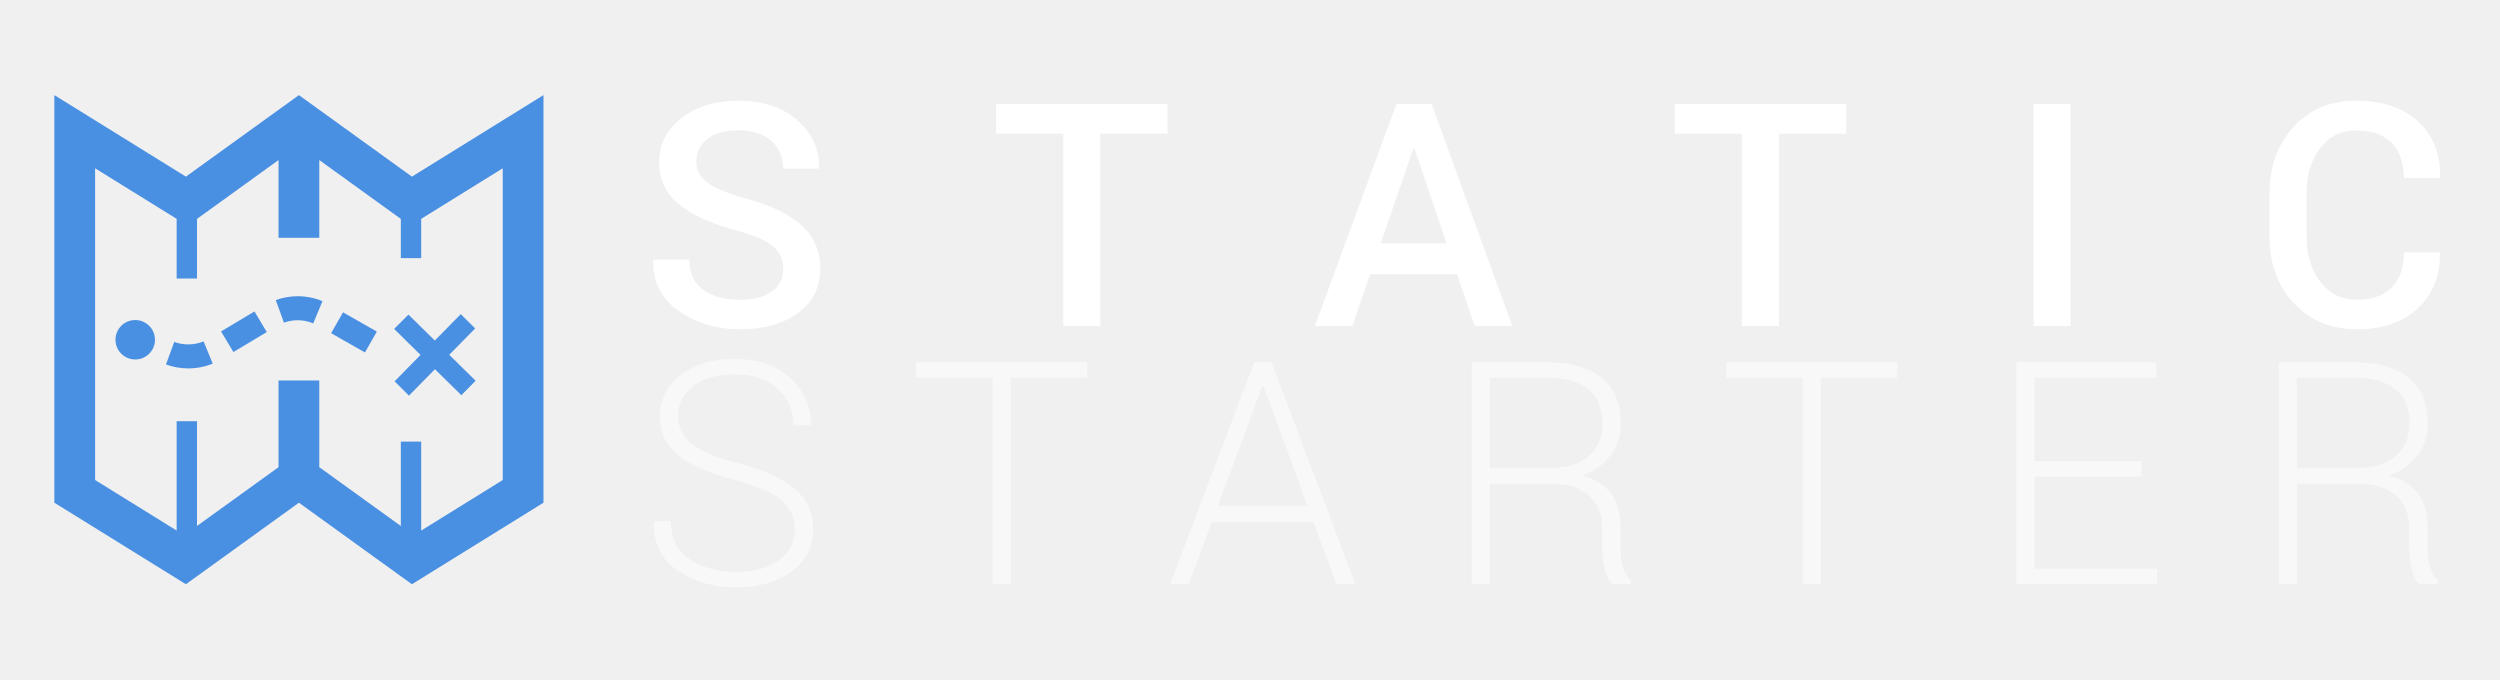
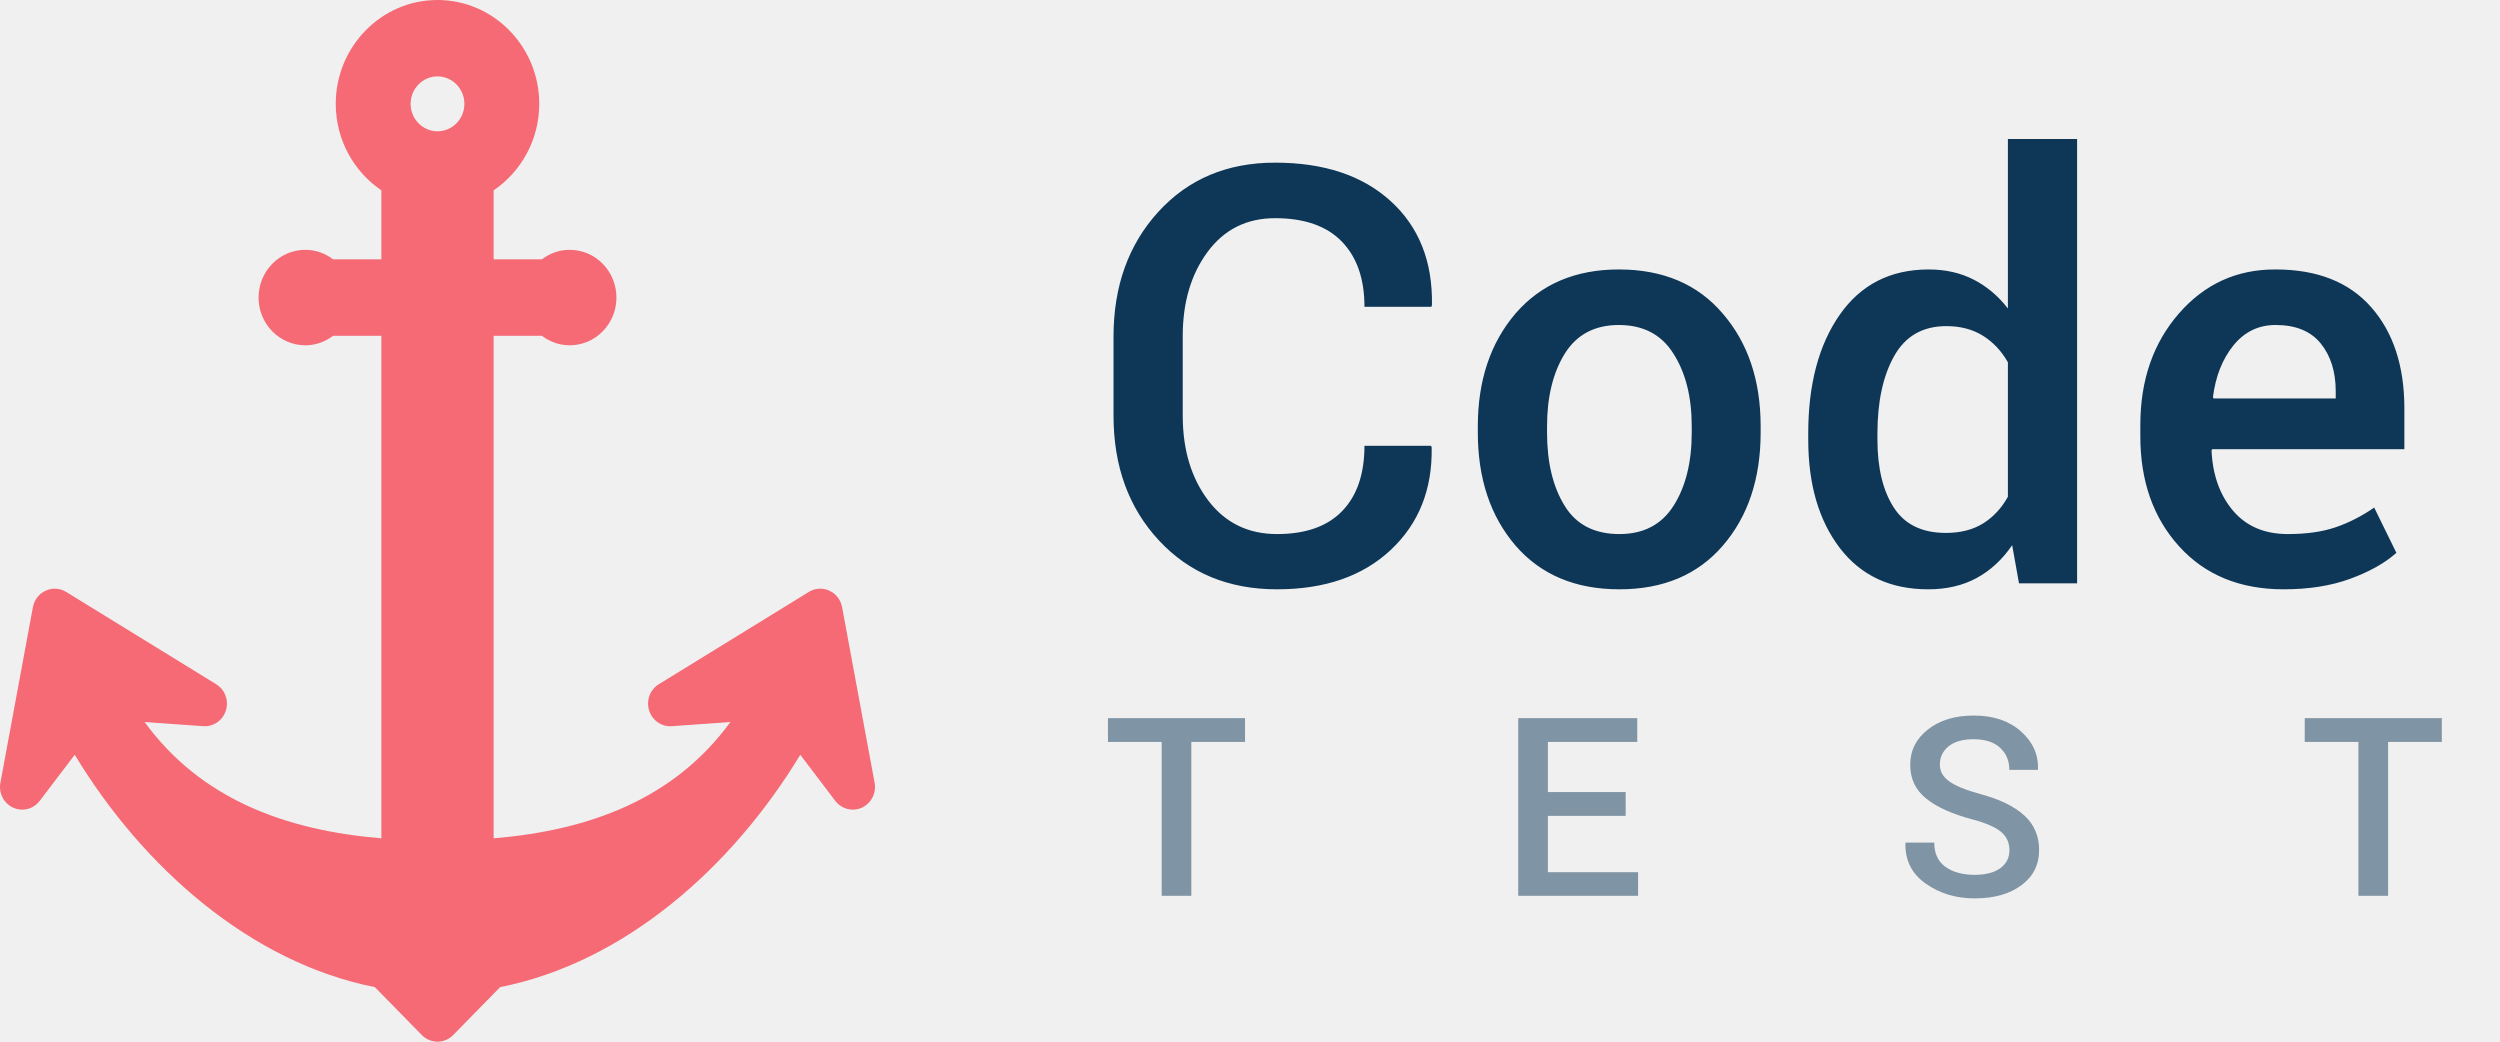
- <svg xmlns="http://www.w3.org/2000/svg" xmlns:xlink="http://www.w3.org/1999/xlink" width="184px" height="50px" viewBox="0 0 184 50" version="1.1">
-   <defs>
-     <path d="M54.5,31.991 C54.5,31.1 54.167,30.372 53.5,29.806 C52.834,29.241 51.674,28.741 50.019,28.307 C48.23,27.858 46.875,27.274 45.954,26.555 C45.033,25.836 44.572,24.867 44.572,23.646 C44.572,22.396 45.087,21.378 46.116,20.592 C47.146,19.806 48.469,19.413 50.086,19.413 C51.771,19.413 53.13,19.881 54.163,20.816 C55.196,21.752 55.698,22.894 55.668,24.242 L55.634,24.309 L54.399,24.309 C54.399,23.216 54.011,22.318 53.237,21.614 C52.462,20.91 51.412,20.558 50.086,20.558 C48.776,20.558 47.752,20.85 47.015,21.434 C46.277,22.018 45.909,22.744 45.909,23.613 C45.909,24.436 46.249,25.123 46.931,25.674 C47.612,26.224 48.787,26.709 50.457,27.128 C52.216,27.577 53.555,28.184 54.472,28.947 C55.389,29.711 55.848,30.718 55.848,31.968 C55.848,33.271 55.314,34.308 54.247,35.079 C53.18,35.85 51.82,36.236 50.165,36.236 C48.533,36.236 47.108,35.826 45.892,35.006 C44.675,34.186 44.086,32.99 44.123,31.418 L44.146,31.351 L45.381,31.351 C45.381,32.623 45.856,33.567 46.807,34.181 C47.758,34.795 48.877,35.102 50.165,35.102 C51.46,35.102 52.507,34.817 53.304,34.248 C54.101,33.679 54.5,32.927 54.5,31.991 Z M76.026,20.794 L70.399,20.794 L70.399,36 L69.052,36 L69.052,20.794 L63.425,20.794 L63.425,19.648 L76.026,19.648 L76.026,20.794 Z M92.677,31.44 L85.187,31.44 L83.502,36 L82.109,36 L88.32,19.648 L89.589,19.648 L95.754,36 L94.362,36 L92.677,31.44 Z M85.636,30.239 L92.239,30.239 L88.982,21.389 L88.915,21.389 L85.636,30.239 Z M105.657,28.61 L105.657,36 L104.32,36 L104.32,19.66 L109.857,19.66 C111.609,19.66 112.953,20.043 113.889,20.811 C114.824,21.578 115.292,22.699 115.292,24.174 C115.292,25.043 115.042,25.82 114.54,26.505 C114.038,27.19 113.331,27.689 112.417,28.004 C113.428,28.258 114.156,28.713 114.602,29.368 C115.047,30.024 115.27,30.845 115.27,31.833 L115.27,33.372 C115.27,33.881 115.33,34.338 115.45,34.742 C115.569,35.146 115.768,35.476 116.045,35.73 L116.045,36 L114.675,36 C114.398,35.73 114.203,35.352 114.091,34.866 C113.978,34.379 113.922,33.874 113.922,33.35 L113.922,31.856 C113.922,30.853 113.598,30.061 112.951,29.481 C112.303,28.9 111.399,28.61 110.239,28.61 L105.657,28.61 Z M105.657,27.465 L109.688,27.465 C111.163,27.465 112.241,27.167 112.923,26.572 C113.604,25.977 113.945,25.174 113.945,24.163 C113.945,23.085 113.606,22.256 112.928,21.676 C112.251,21.095 111.227,20.805 109.857,20.805 L105.657,20.805 L105.657,27.465 Z M135.65,20.794 L130.024,20.794 L130.024,36 L128.676,36 L128.676,20.794 L123.049,20.794 L123.049,19.648 L135.65,19.648 L135.65,20.794 Z M153.616,28.083 L145.743,28.083 L145.743,34.866 L154.761,34.866 L154.761,36 L144.407,36 L144.407,19.648 L154.705,19.648 L154.705,20.794 L145.743,20.794 L145.743,26.937 L153.616,26.937 L153.616,28.083 Z M165.056,28.61 L165.056,36 L163.72,36 L163.72,19.66 L169.257,19.66 C171.008,19.66 172.352,20.043 173.288,20.811 C174.224,21.578 174.692,22.699 174.692,24.174 C174.692,25.043 174.441,25.82 173.94,26.505 C173.438,27.19 172.73,27.689 171.817,28.004 C172.828,28.258 173.556,28.713 174.001,29.368 C174.447,30.024 174.67,30.845 174.67,31.833 L174.67,33.372 C174.67,33.881 174.73,34.338 174.849,34.742 C174.969,35.146 175.167,35.476 175.445,35.73 L175.445,36 L174.074,36 C173.797,35.73 173.603,35.352 173.49,34.866 C173.378,34.379 173.322,33.874 173.322,33.35 L173.322,31.856 C173.322,30.853 172.998,30.061 172.351,29.481 C171.703,28.9 170.799,28.61 169.638,28.61 L165.056,28.61 Z M165.056,27.465 L169.088,27.465 C170.563,27.465 171.641,27.167 172.322,26.572 C173.004,25.977 173.344,25.174 173.344,24.163 C173.344,23.085 173.006,22.256 172.328,21.676 C171.65,21.095 170.627,20.805 169.257,20.805 L165.056,20.805 L165.056,27.465 Z" id="path-1" />
-     <path d="M53.646,12.8 C53.646,12.118 53.394,11.561 52.888,11.126 C52.383,10.692 51.49,10.303 50.21,9.958 C48.383,9.479 46.977,8.845 45.993,8.055 C45.008,7.265 44.516,6.23 44.516,4.95 C44.516,3.632 45.061,2.546 46.15,1.693 C47.24,0.839 48.645,0.413 50.367,0.413 C52.164,0.413 53.607,0.896 54.697,1.861 C55.786,2.827 56.312,3.988 56.274,5.343 L56.252,5.41 L53.635,5.41 C53.635,4.572 53.351,3.892 52.782,3.372 C52.213,2.851 51.4,2.591 50.345,2.591 C49.349,2.591 48.583,2.808 48.048,3.243 C47.513,3.677 47.245,4.238 47.245,4.927 C47.245,5.549 47.535,6.065 48.115,6.477 C48.696,6.889 49.656,7.278 50.996,7.645 C52.756,8.117 54.092,8.768 55.005,9.599 C55.919,10.43 56.375,11.49 56.375,12.777 C56.375,14.14 55.831,15.224 54.741,16.029 C53.652,16.833 52.22,17.236 50.446,17.236 C48.739,17.236 47.241,16.785 45.954,15.883 C44.666,14.98 44.041,13.743 44.078,12.171 L44.101,12.104 L46.729,12.104 C46.729,13.099 47.073,13.842 47.762,14.333 C48.451,14.823 49.345,15.068 50.446,15.068 C51.457,15.068 52.243,14.864 52.804,14.456 C53.366,14.048 53.646,13.496 53.646,12.8 Z M81.925,2.838 L76.983,2.838 L76.983,17 L74.254,17 L74.254,2.838 L69.313,2.838 L69.313,0.648 L81.925,0.648 L81.925,2.838 Z M103.24,13.182 L96.839,13.182 L95.536,17 L92.773,17 L98.782,0.648 L101.365,0.648 L107.306,17 L104.532,17 L103.24,13.182 Z M97.625,10.902 L102.465,10.902 L100.096,3.917 L100.028,3.917 L97.625,10.902 Z M131.878,2.838 L126.937,2.838 L126.937,17 L124.208,17 L124.208,2.838 L119.266,2.838 L119.266,0.648 L131.878,0.648 L131.878,2.838 Z M148.398,17 L145.669,17 L145.669,0.648 L148.398,0.648 L148.398,17 Z M175.553,11.576 L175.576,11.643 C175.606,13.298 175.068,14.643 173.964,15.68 C172.86,16.717 171.364,17.236 169.478,17.236 C167.568,17.236 166.017,16.594 164.823,15.31 C163.628,14.026 163.031,12.384 163.031,10.385 L163.031,7.274 C163.031,5.283 163.621,3.641 164.8,2.35 C165.979,1.058 167.512,0.413 169.399,0.413 C171.331,0.413 172.852,0.92 173.964,1.934 C175.076,2.949 175.617,4.313 175.587,6.028 L175.564,6.095 L172.925,6.095 C172.925,4.995 172.628,4.137 172.032,3.523 C171.437,2.91 170.559,2.603 169.399,2.603 C168.283,2.603 167.398,3.044 166.743,3.928 C166.088,4.811 165.76,5.919 165.76,7.252 L165.76,10.385 C165.76,11.733 166.095,12.848 166.765,13.732 C167.435,14.615 168.34,15.057 169.478,15.057 C170.608,15.057 171.465,14.754 172.049,14.147 C172.633,13.541 172.925,12.684 172.925,11.576 L175.553,11.576 Z" id="path-3" />
-     <path d="M9.855,20.115 C9.296,20.115 8.743,20.016 8.216,19.823 L8.826,18.165 C9.158,18.287 9.502,18.348 9.855,18.348 C10.245,18.348 10.626,18.273 10.986,18.126 L11.656,19.761 C11.084,19.997 10.477,20.115 9.855,20.115 Z M22.86,18.941 L20.372,17.523 L21.246,15.987 L23.736,17.404 L22.86,18.941 L22.86,18.941 Z M13.178,18.91 L12.27,17.394 L14.729,15.922 L15.636,17.439 L13.178,18.91 Z M19.055,16.799 C18.69,16.647 18.305,16.569 17.909,16.569 C17.564,16.569 17.223,16.629 16.898,16.747 L16.296,15.085 C16.815,14.898 17.358,14.803 17.909,14.802 C18.538,14.802 19.154,14.925 19.734,15.168 L19.055,16.799 L19.055,16.799 Z M5.954,16.554 C5.151,16.554 4.5,17.203 4.5,18.006 C4.5,18.808 5.151,19.458 5.954,19.458 C6.756,19.458 7.407,18.807 7.407,18.006 C7.405,17.203 6.756,16.554 5.954,16.554 L5.954,16.554 Z M26.317,6 L18,2.66453526e-15 L9.682,6 L0,2.66453526e-15 L0,30 L9.682,36 L18,30 L26.317,36 L36,30 L36,0 L26.317,6 L26.317,6 Z M33,28.331 L27,32.049 L27,25.5 L25.5,25.5 L25.5,31.712 L19.5,27.384 L19.5,21 L16.5,21 L16.5,27.383 L10.5,31.71 L10.5,24 L9,24 L9,32.047 L3,28.329 L3,5.388 L9,9.107 L9,13.5 L10.5,13.5 L10.5,9.11 L16.5,4.78 L16.5,10.5 L19.5,10.5 L19.5,4.78 L25.5,9.11 L25.5,12 L27,12 L27,9.107 L33,5.388 L33,28.331 Z M31.008,21.024 L29.064,19.113 L30.974,17.174 L29.912,16.12 L28.003,18.063 L26.062,16.155 L25.008,17.208 L26.952,19.122 L25.043,21.066 L26.097,22.12 L28.012,20.174 L29.955,22.086 L31.008,21.024 L31.008,21.024 Z" id="path-5" />
-   </defs>
-   <g id="Symbols" stroke="none" stroke-width="1" fill="none" fill-rule="evenodd">
+ <svg xmlns="http://www.w3.org/2000/svg" xmlns:xlink="http://www.w3.org/1999/xlink" width="240" height="100" viewBox="0 0 240 100" version="1.1">
+   <g id="Canvas" transform="matrix(2 0 0 2 -882 1330)">
    <g id="brand/logo/primary">
-       <g id="Group-2" transform="translate(4, 7)">
-         <mask id="mask-2" fill="white">
-           <use xlink:href="#path-1" />
-         </mask>
-         <use id="Starter" fill-opacity="0.5" fill="#FFFFFF" xlink:href="#path-1" />
-         <mask id="mask-4" fill="white">
-           <use xlink:href="#path-3" />
-         </mask>
-         <use id="STATIC" fill="#FFFFFF" xlink:href="#path-3" />
-         <mask id="mask-6" fill="white">
-           <use xlink:href="#path-5" />
-         </mask>
-         <use id="Map" fill="#4A90E2" fill-rule="nonzero" xlink:href="#path-5" />
+       <g id="big-anchor">
+         <g id="XMLID_3_">
+           <use xlink:href="#path0_fill" transform="translate(441 -665)" fill="#F56A75" />
+         </g>
+       </g>
+       <g id="Code">
+         <use xlink:href="#path1_fill" transform="translate(494.449 -658.328)" fill="#0E3757" />
+       </g>
+       <g id="TEST" opacity="0.5">
+         <use xlink:href="#path2_fill" transform="translate(494.182 -630.654)" fill="#0E3757" />
      </g>
    </g>
  </g>
+   <defs>
+     <path id="path0_fill" fill-rule="evenodd" d="M 40.42 29.141L 41.981 37.573C 42.073 38.067 41.821 38.56 41.372 38.766C 40.923 38.973 40.395 38.838 40.093 38.441L 38.413 36.229C 35.129 41.657 29.963 46.203 24.006 47.382L 21.752 49.682C 21.337 50.106 20.663 50.106 20.247 49.682L 17.993 47.382C 12.036 46.202 6.871 41.657 3.587 36.229L 1.907 38.441C 1.605 38.838 1.077 38.973 0.628 38.766C 0.179 38.56 -0.073 38.067 0.019 37.574L 1.58 29.141C 1.645 28.792 1.873 28.497 2.192 28.352C 2.51 28.206 2.877 28.229 3.176 28.412L 10.377 32.843C 10.799 33.102 10.992 33.623 10.843 34.101C 10.695 34.58 10.245 34.892 9.754 34.857L 6.941 34.657C 9.627 38.34 13.669 39.852 18.306 40.24L 18.306 16.117L 15.99 16.117C 15.617 16.4 15.158 16.574 14.657 16.574C 13.417 16.574 12.411 15.548 12.411 14.283C 12.411 13.017 13.417 11.991 14.657 11.991C 15.159 11.991 15.618 12.165 15.991 12.449L 18.306 12.449L 18.306 9.136C 16.988 8.242 16.116 6.716 16.116 4.985C 16.116 2.237 18.307 0 21 0C 23.693 0 25.884 2.237 25.884 4.985C 25.884 6.716 25.012 8.242 23.694 9.136L 23.694 12.449L 26.009 12.449C 26.382 12.165 26.842 11.991 27.344 11.991C 28.584 11.991 29.589 13.017 29.589 14.283C 29.589 15.548 28.584 16.574 27.344 16.574C 26.842 16.574 26.383 16.4 26.01 16.117L 23.694 16.117L 23.694 40.24C 28.331 39.852 32.373 38.34 35.059 34.657L 32.246 34.857C 31.755 34.892 31.305 34.58 31.157 34.101C 31.009 33.622 31.201 33.102 31.623 32.843L 38.824 28.412C 39.123 28.229 39.49 28.206 39.808 28.352C 40.127 28.497 40.355 28.792 40.42 29.141ZM 22.291 4.985C 22.291 4.258 21.712 3.667 21 3.667C 20.288 3.667 19.709 4.258 19.709 4.985C 19.709 5.711 20.288 6.302 21 6.302C 21.712 6.302 22.291 5.711 22.291 4.985Z" />
+     <path id="path1_fill" fill-rule="evenodd" d="M 15.244 14.725L 15.271 14.807C 15.308 16.821 14.654 18.459 13.31 19.722C 11.965 20.984 10.145 21.615 7.848 21.615C 5.523 21.615 3.634 20.834 2.181 19.27C 0.727 17.707 0 15.709 0 13.275L 0 9.488C 0 7.064 0.718 5.065 2.153 3.493C 3.589 1.921 5.455 1.135 7.752 1.135C 10.104 1.135 11.956 1.752 13.31 2.987C 14.663 4.222 15.322 5.883 15.285 7.971L 15.258 8.053L 12.045 8.053C 12.045 6.713 11.683 5.669 10.958 4.922C 10.233 4.174 9.165 3.801 7.752 3.801C 6.394 3.801 5.316 4.339 4.519 5.414C 3.721 6.49 3.322 7.839 3.322 9.461L 3.322 13.275C 3.322 14.916 3.73 16.274 4.546 17.35C 5.362 18.425 6.462 18.963 7.848 18.963C 9.224 18.963 10.268 18.594 10.979 17.855C 11.69 17.117 12.045 16.074 12.045 14.725L 15.244 14.725ZM 17.486 13.795C 17.486 11.598 18.088 9.794 19.291 8.381C 20.512 6.968 22.167 6.262 24.254 6.262C 26.378 6.262 28.041 6.968 29.244 8.381C 30.456 9.785 31.062 11.589 31.062 13.795L 31.062 14.082C 31.062 16.306 30.456 18.12 29.244 19.523C 28.041 20.918 26.387 21.615 24.281 21.615C 22.167 21.615 20.503 20.913 19.291 19.51C 18.088 18.106 17.486 16.297 17.486 14.082L 17.486 13.795ZM 20.809 14.082C 20.809 15.522 21.091 16.698 21.656 17.609C 22.212 18.512 23.087 18.963 24.281 18.963C 25.439 18.963 26.305 18.512 26.879 17.609C 27.462 16.698 27.754 15.522 27.754 14.082L 27.754 13.795C 27.754 12.382 27.462 11.22 26.879 10.309C 26.305 9.388 25.43 8.928 24.254 8.928C 23.096 8.928 22.23 9.388 21.656 10.309C 21.091 11.229 20.809 12.391 20.809 13.795L 20.809 14.082ZM 33.346 14.137C 33.346 11.776 33.852 9.873 34.863 8.429C 35.875 6.984 37.297 6.262 39.129 6.262C 39.931 6.262 40.649 6.423 41.282 6.747C 41.916 7.071 42.465 7.533 42.93 8.135L 42.93 0L 46.252 0L 46.252 21.328L 43.463 21.328L 43.135 19.496C 42.661 20.189 42.091 20.715 41.426 21.075C 40.76 21.435 39.986 21.615 39.102 21.615C 37.288 21.615 35.875 20.954 34.863 19.633C 33.852 18.311 33.346 16.575 33.346 14.424L 33.346 14.137ZM 36.668 14.424C 36.668 15.791 36.93 16.88 37.454 17.691C 37.978 18.503 38.81 18.908 39.949 18.908C 40.651 18.908 41.246 18.758 41.733 18.457C 42.221 18.156 42.62 17.728 42.93 17.172L 42.93 10.719C 42.62 10.172 42.219 9.746 41.727 9.44C 41.234 9.135 40.651 8.982 39.977 8.982C 38.846 8.982 38.012 9.459 37.475 10.411C 36.937 11.364 36.668 12.605 36.668 14.137L 36.668 14.424ZM 56.164 21.615C 54.068 21.615 52.398 20.929 51.153 19.558C 49.909 18.186 49.287 16.424 49.287 14.274L 49.287 13.727C 49.287 11.575 49.905 9.791 51.14 8.374C 52.375 6.957 53.922 6.253 55.781 6.262C 57.777 6.262 59.306 6.866 60.368 8.073C 61.43 9.281 61.961 10.901 61.961 12.934L 61.961 14.889L 52.732 14.889L 52.705 14.957C 52.76 16.133 53.104 17.094 53.737 17.842C 54.371 18.589 55.248 18.963 56.369 18.963C 57.262 18.963 58.028 18.854 58.666 18.635C 59.304 18.416 59.919 18.102 60.512 17.691L 61.578 19.865C 61.022 20.358 60.284 20.772 59.363 21.109C 58.443 21.447 57.376 21.615 56.164 21.615ZM 55.781 8.928C 54.961 8.928 54.286 9.254 53.758 9.905C 53.229 10.557 52.901 11.384 52.773 12.387L 52.801 12.455L 58.666 12.455L 58.666 12.113C 58.666 11.175 58.427 10.409 57.948 9.816C 57.47 9.224 56.747 8.928 55.781 8.928Z" />
+     <path id="path2_fill" fill-rule="evenodd" d="M 6.58 1.266L 4.002 1.266L 4.002 8.654L 2.578 8.654L 2.578 1.266L 0 1.266L 0 0.123L 6.58 0.123L 6.58 1.266ZM 24.85 4.816L 21.117 4.816L 21.117 7.518L 25.447 7.518L 25.447 8.654L 19.693 8.654L 19.693 0.123L 25.406 0.123L 25.406 1.266L 21.117 1.266L 21.117 3.674L 24.85 3.674L 24.85 4.816ZM 43.272 6.463C 43.272 6.107 43.14 5.816 42.876 5.59C 42.612 5.363 42.147 5.16 41.478 4.98C 40.525 4.73 39.792 4.399 39.278 3.987C 38.765 3.575 38.508 3.035 38.508 2.367C 38.508 1.68 38.792 1.113 39.36 0.668C 39.929 0.223 40.662 0 41.56 0C 42.498 0 43.251 0.252 43.819 0.756C 44.388 1.26 44.662 1.865 44.643 2.572L 44.631 2.607L 43.266 2.607C 43.266 2.17 43.117 1.815 42.82 1.544C 42.523 1.272 42.1 1.137 41.549 1.137C 41.029 1.137 40.63 1.25 40.351 1.477C 40.071 1.703 39.932 1.996 39.932 2.355C 39.932 2.68 40.083 2.949 40.386 3.164C 40.688 3.379 41.189 3.582 41.889 3.773C 42.807 4.02 43.504 4.359 43.98 4.793C 44.457 5.227 44.695 5.779 44.695 6.451C 44.695 7.162 44.411 7.728 43.843 8.147C 43.274 8.567 42.527 8.777 41.602 8.777C 40.711 8.777 39.93 8.542 39.258 8.071C 38.586 7.601 38.26 6.955 38.279 6.135L 38.291 6.1L 39.662 6.1C 39.662 6.619 39.842 7.007 40.201 7.263C 40.56 7.519 41.027 7.646 41.602 7.646C 42.129 7.646 42.539 7.54 42.832 7.327C 43.125 7.114 43.272 6.826 43.272 6.463ZM 64.025 1.266L 61.447 1.266L 61.447 8.654L 60.023 8.654L 60.023 1.266L 57.445 1.266L 57.445 0.123L 64.025 0.123L 64.025 1.266Z" />
+   </defs>
</svg>
